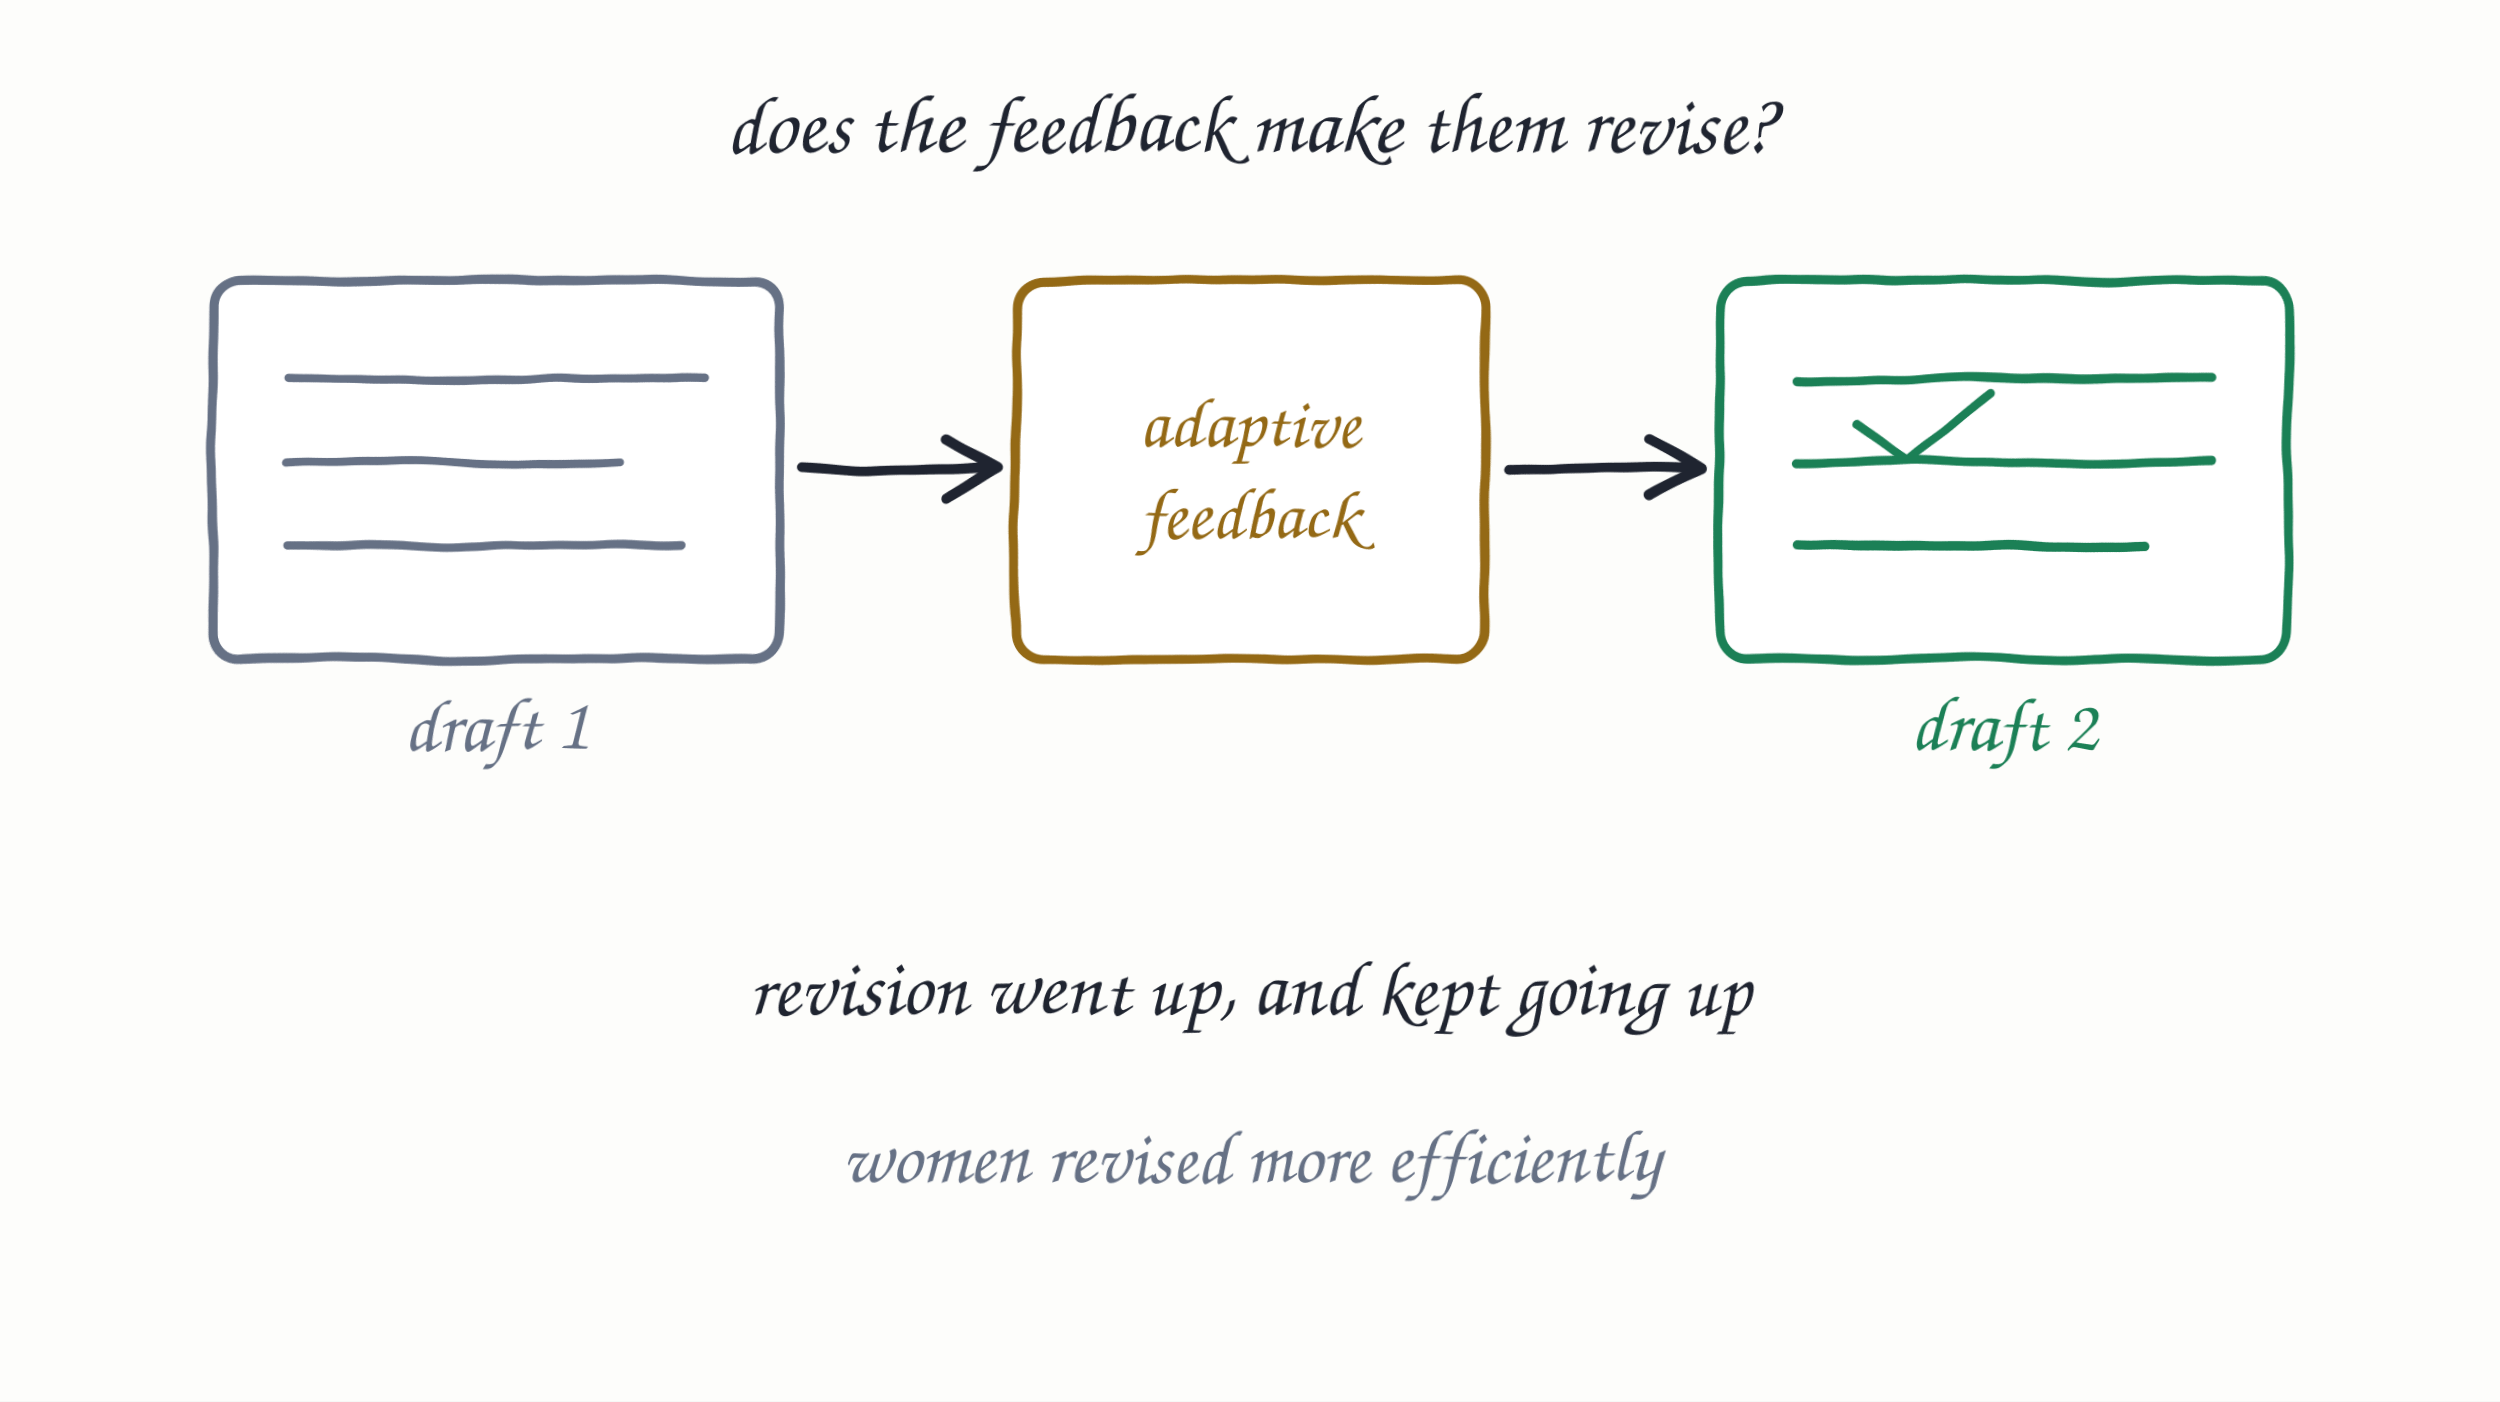
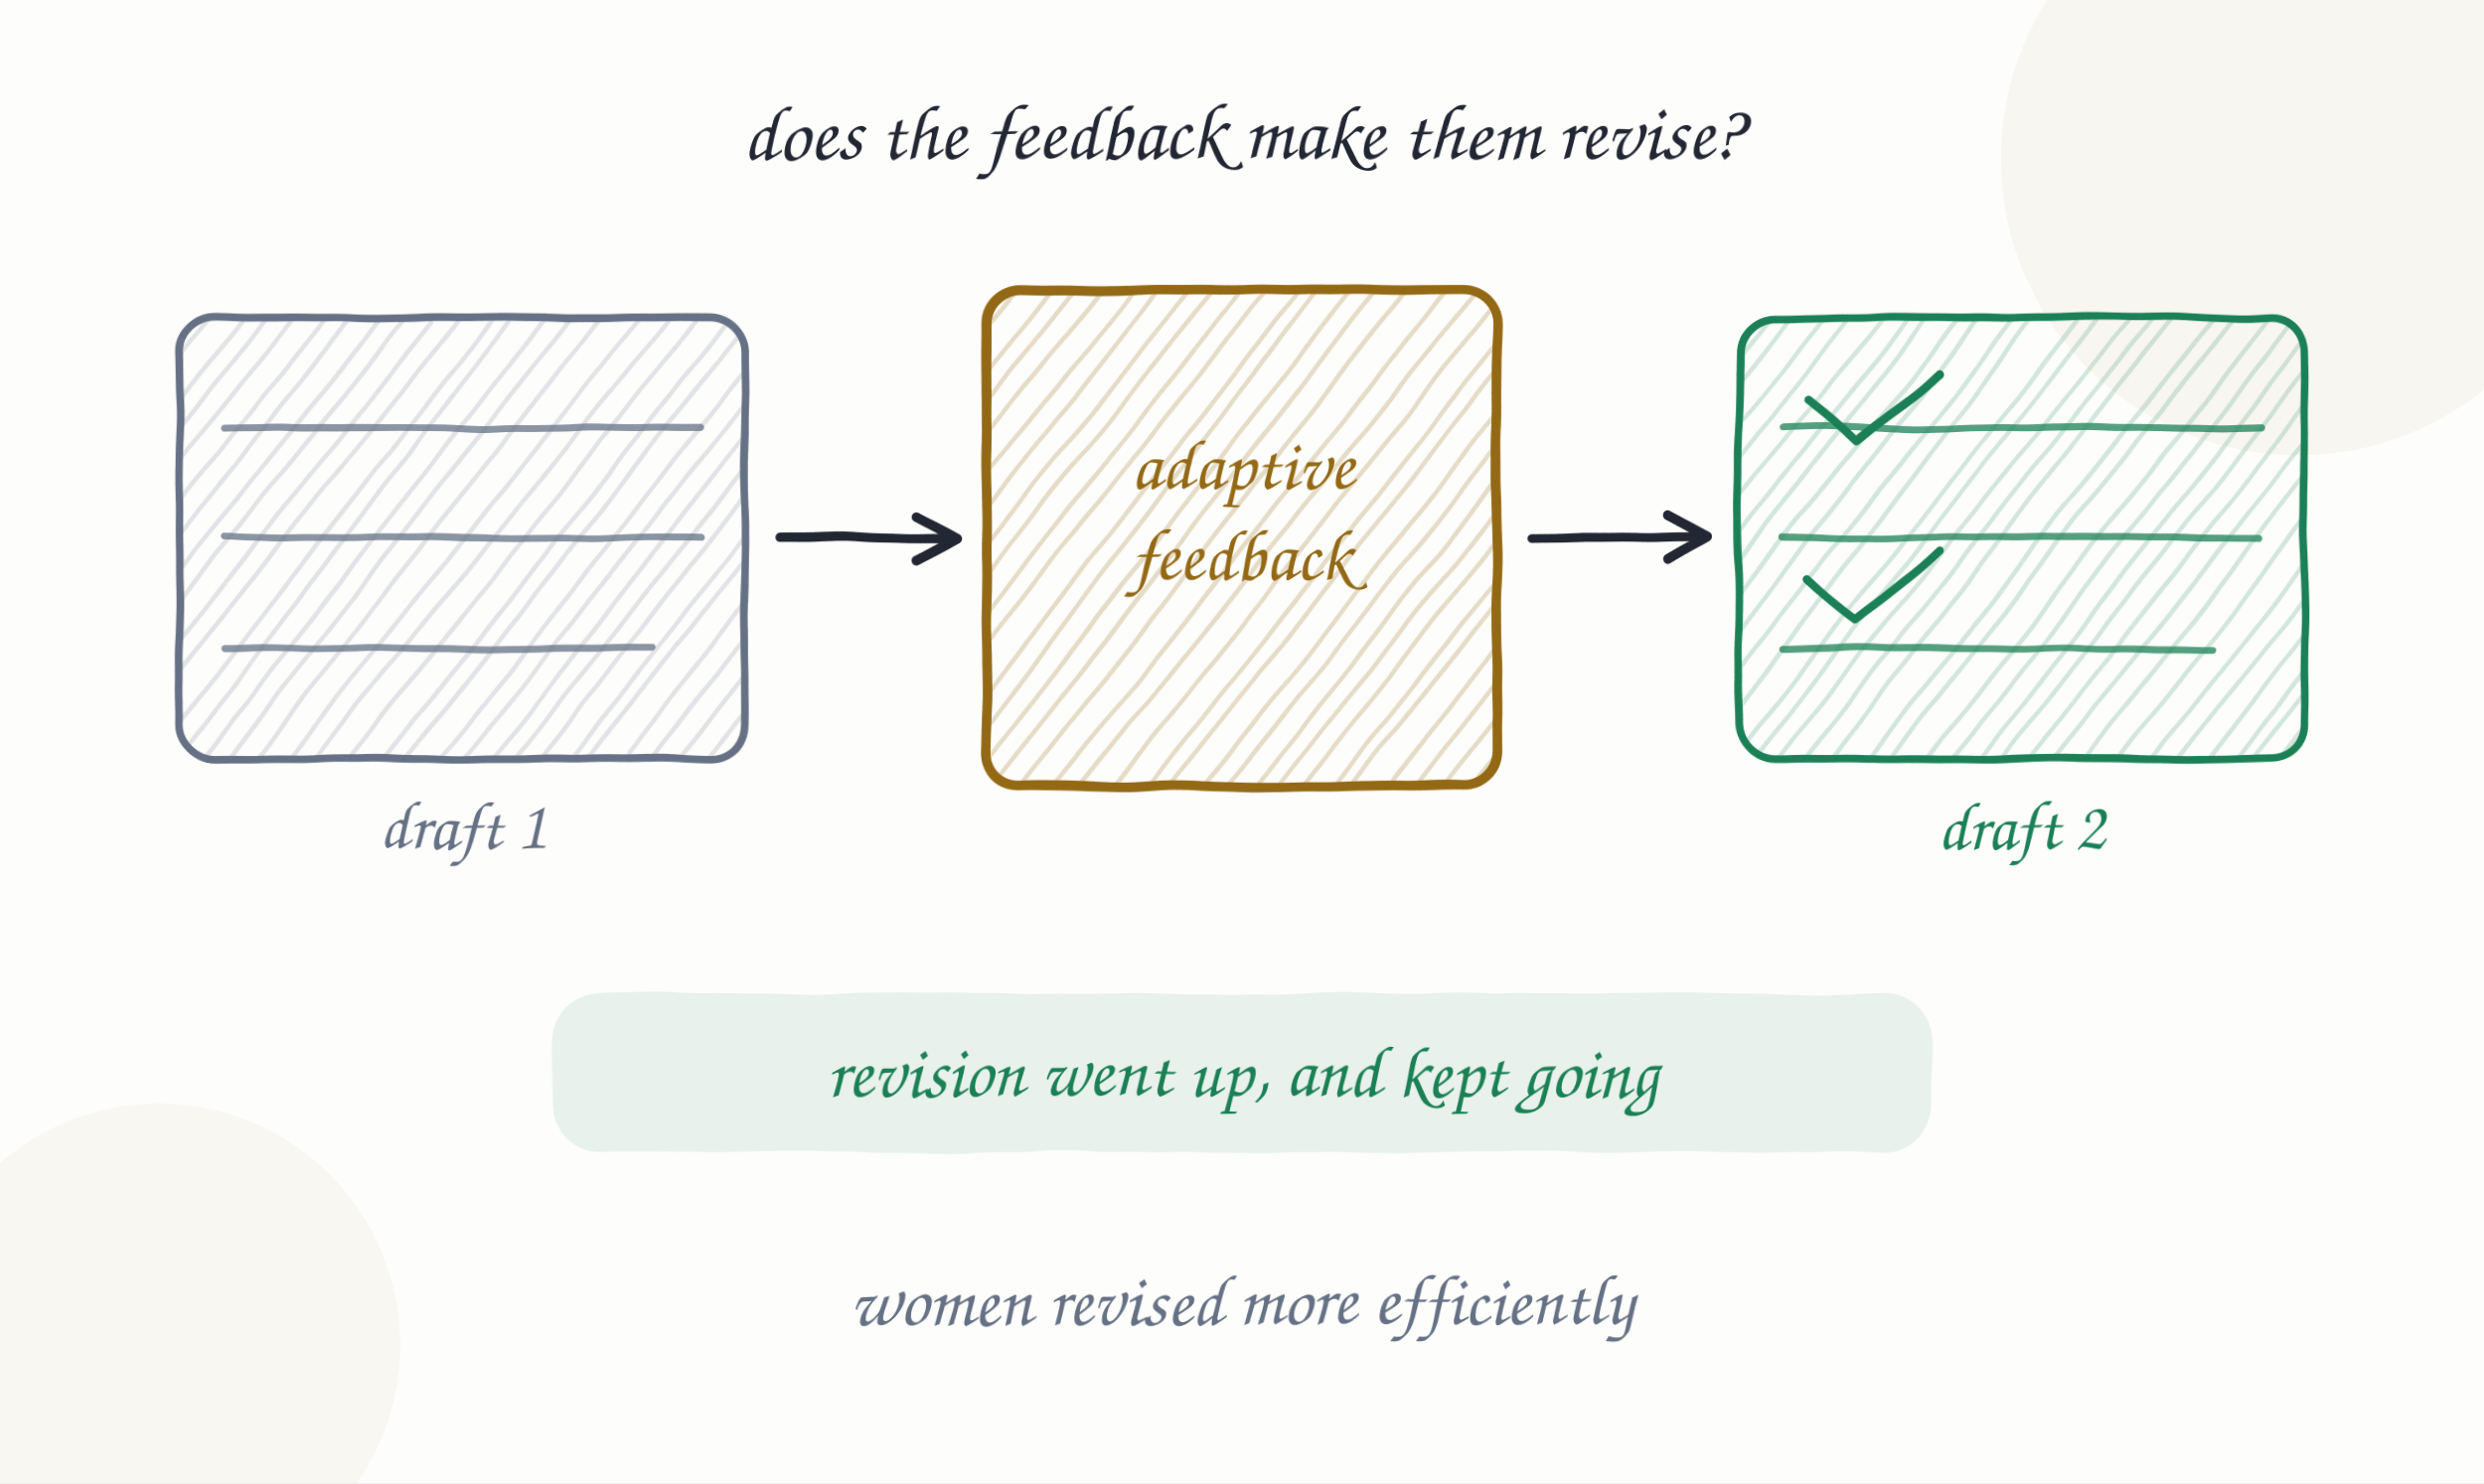
- <svg xmlns="http://www.w3.org/2000/svg" class="wb" viewBox="0 0 660 370" role="img" aria-label="Does adaptive writing support actually get learners to revise?">
+ <svg xmlns="http://www.w3.org/2000/svg" class="wb" viewBox="0 0 720 430" role="img" aria-label="Does adaptive writing support actually get learners to revise?">
  <defs>
-     <filter id="r13" x="-12%" y="-12%" width="124%" height="124%" filterUnits="objectBoundingBox">
-       <feTurbulence type="fractalNoise" baseFrequency="0.028" numOctaves="3" seed="13" result="n" />
-       <feDisplacementMap in="SourceGraphic" in2="n" scale="2.6" xChannelSelector="R" yChannelSelector="G" />
+     <filter id="r13" x="-10%" y="-10%" width="120%" height="120%">
+       <feTurbulence type="fractalNoise" baseFrequency="0.024" numOctaves="3" seed="13" result="n" />
+       <feDisplacementMap in="SourceGraphic" in2="n" scale="2.2" xChannelSelector="R" yChannelSelector="G" />
    </filter>
-     <marker id="ah13" viewBox="0 0 12 12" refX="9" refY="6" markerWidth="7" markerHeight="7" orient="auto-start-reverse">
-       <path d="M1 1 L10 6 L1 11" fill="none" stroke="#1f2430" stroke-width="1.8" stroke-linecap="round" stroke-linejoin="round" />
+     <filter id="soft13" x="-20%" y="-20%" width="140%" height="140%">
+       <feGaussianBlur stdDeviation="5" />
+     </filter>
+     <marker id="ah13_667185" viewBox="0 0 12 12" refX="9" refY="6" markerWidth="6.5" markerHeight="6.5" orient="auto-start-reverse">
+       <path d="M1.5 1.5 L10 6 L1.5 10.5" fill="none" stroke="#667185" stroke-width="2" stroke-linecap="round" stroke-linejoin="round" />
+     </marker>
+     <marker id="ah13_232733" viewBox="0 0 12 12" refX="9" refY="6" markerWidth="6.5" markerHeight="6.5" orient="auto-start-reverse">
+       <path d="M1.5 1.5 L10 6 L1.5 10.5" fill="none" stroke="#232733" stroke-width="2" stroke-linecap="round" stroke-linejoin="round" />
+     </marker>
+     <marker id="ah13_2563b8" viewBox="0 0 12 12" refX="9" refY="6" markerWidth="6.5" markerHeight="6.5" orient="auto-start-reverse">
+       <path d="M1.5 1.5 L10 6 L1.5 10.5" fill="none" stroke="#2563b8" stroke-width="2" stroke-linecap="round" stroke-linejoin="round" />
+     </marker>
+     <marker id="ah13_6b4fbb" viewBox="0 0 12 12" refX="9" refY="6" markerWidth="6.5" markerHeight="6.5" orient="auto-start-reverse">
+       <path d="M1.5 1.5 L10 6 L1.5 10.5" fill="none" stroke="#6b4fbb" stroke-width="2" stroke-linecap="round" stroke-linejoin="round" />
+     </marker>
+     <marker id="ah13_1b8056" viewBox="0 0 12 12" refX="9" refY="6" markerWidth="6.5" markerHeight="6.5" orient="auto-start-reverse">
+       <path d="M1.5 1.5 L10 6 L1.5 10.5" fill="none" stroke="#1b8056" stroke-width="2" stroke-linecap="round" stroke-linejoin="round" />
+     </marker>
+     <marker id="ah13_0f7d73" viewBox="0 0 12 12" refX="9" refY="6" markerWidth="6.5" markerHeight="6.5" orient="auto-start-reverse">
+       <path d="M1.5 1.5 L10 6 L1.5 10.5" fill="none" stroke="#0f7d73" stroke-width="2" stroke-linecap="round" stroke-linejoin="round" />
+     </marker>
+     <marker id="ah13_c23b52" viewBox="0 0 12 12" refX="9" refY="6" markerWidth="6.5" markerHeight="6.5" orient="auto-start-reverse">
+       <path d="M1.5 1.5 L10 6 L1.5 10.5" fill="none" stroke="#c23b52" stroke-width="2" stroke-linecap="round" stroke-linejoin="round" />
+     </marker>
+     <marker id="ah13_946915" viewBox="0 0 12 12" refX="9" refY="6" markerWidth="6.5" markerHeight="6.5" orient="auto-start-reverse">
+       <path d="M1.5 1.5 L10 6 L1.5 10.5" fill="none" stroke="#946915" stroke-width="2" stroke-linecap="round" stroke-linejoin="round" />
    </marker>
  </defs>
-   <rect width="660" height="370" fill="#fdfdfb" />
+   <rect width="720" height="430" fill="#fdfdfb" />
+   <circle cx="666" cy="46" r="86" fill="#946915" fill-opacity="0.05" />
+   <circle cx="46" cy="390" r="70" fill="#946915" fill-opacity="0.04" />
  <g filter="url(#r13)">
-     <text x="330" y="40" text-anchor="middle" font-family="'Caveat', 'Bradley Hand', cursive" font-size="22" font-weight="600" fill="#1f2430">does the feedback make them revise?</text>
-     <rect x="56" y="74" width="150" height="100" rx="7" fill="#fff" stroke="#667185" stroke-width="2.4" />
-     <path d="M76 100 h110 M76 122 h88 M76 144 h104" fill="none" stroke="#667185" stroke-width="2.2" stroke-linecap="round" stroke-linejoin="round" />
-     <text x="131" y="198" text-anchor="middle" font-family="'Caveat', 'Bradley Hand', cursive" font-size="20" font-weight="600" fill="#667185">draft 1</text>
-     <path d="M212 124 L262 124" fill="none" stroke="#1f2430" stroke-width="2.6" stroke-linecap="round" stroke-linejoin="round" marker-end="url(#ah13)" />
-     <rect x="268" y="74" width="124" height="100" rx="7" fill="#fff" stroke="#946915" stroke-width="2.4" />
-     <text x="330" y="118" text-anchor="middle" font-family="'Caveat', 'Bradley Hand', cursive" font-size="19" font-weight="600" fill="#946915">adaptive</text>
-     <text x="330" y="142" text-anchor="middle" font-family="'Caveat', 'Bradley Hand', cursive" font-size="19" font-weight="600" fill="#946915">feedback</text>
-     <path d="M398 124 L448 124" fill="none" stroke="#1f2430" stroke-width="2.6" stroke-linecap="round" stroke-linejoin="round" marker-end="url(#ah13)" />
-     <rect x="454" y="74" width="150" height="100" rx="7" fill="#fff" stroke="#1b8056" stroke-width="2.4" />
-     <path d="M474 100 h110 M474 122 h110 M474 144 h92" fill="none" stroke="#1b8056" stroke-width="2.4" stroke-linecap="round" stroke-linejoin="round" />
-     <path d="M490 112 l14 10 l22 -18" fill="none" stroke="#1b8056" stroke-width="2.2" stroke-linecap="round" stroke-linejoin="round" />
-     <text x="529" y="198" text-anchor="middle" font-family="'Caveat', 'Bradley Hand', cursive" font-size="20" font-weight="600" fill="#1b8056">draft 2</text>
-     <text x="330" y="268" text-anchor="middle" font-family="'Caveat', 'Bradley Hand', cursive" font-size="21" font-weight="600" fill="#1f2430">revision went up, and kept going up</text>
-     <text x="330" y="312" text-anchor="middle" font-family="'Caveat', 'Bradley Hand', cursive" font-size="20" font-weight="600" fill="#667185">women revised more efficiently</text>
+     <text x="360" y="46" text-anchor="middle" font-family="'Caveat','Bradley Hand',cursive" font-size="23" font-weight="600" fill="#232733">does the feedback make them revise?</text>
+     <clipPath id="c13_52_92">
+       <rect x="52" y="92" width="164" height="128" rx="10" />
+     </clipPath>
+     <g clip-path="url(#c13_52_92)" stroke="#667185" stroke-width="1.3" stroke-opacity="0.18" stroke-linecap="round">
+       <path d="M-48.8 219.2 L53.4 91.7" fill="none" />
+       <path d="M-37.4 219.8 L61.6 90.7" fill="none" />
+       <path d="M-31.4 221.4 L69.9 93.2" fill="none" />
+       <path d="M-22.2 218.5 L77.4 91.7" fill="none" />
+       <path d="M-16.9 218.7 L84.3 93.1" fill="none" />
+       <path d="M-7.9 219.4 L94.4 92.5" fill="none" />
+       <path d="M2.3 219.0 L100.8 93.0" fill="none" />
+       <path d="M9.5 219.1 L110.0 92.9" fill="none" />
+       <path d="M16.0 219.6 L118.5 90.8" fill="none" />
+       <path d="M25.4 219.6 L124.7 93.6" fill="none" />
+       <path d="M32.8 218.6 L133.6 91.6" fill="none" />
+       <path d="M42.8 221.5 L142.4 92.8" fill="none" />
+       <path d="M50.8 221.3 L148.9 90.8" fill="none" />
+       <path d="M59.5 219.2 L159.0 90.7" fill="none" />
+       <path d="M65.5 220.8 L165.7 91.3" fill="none" />
+       <path d="M74.8 219.4 L174.1 91.5" fill="none" />
+       <path d="M83.3 220.7 L185.8 91.4" fill="none" />
+       <path d="M91.3 219.8 L194.0 92.5" fill="none" />
+       <path d="M101.5 219.7 L202.0 92.7" fill="none" />
+       <path d="M110.4 221.3 L211.1 93.4" fill="none" />
+       <path d="M118.0 219.3 L218.6 91.6" fill="none" />
+       <path d="M127.9 219.5 L228.2 91.9" fill="none" />
+       <path d="M135.0 219.1 L236.0 92.2" fill="none" />
+       <path d="M142.7 220.1 L242.1 93.1" fill="none" />
+       <path d="M149.4 219.5 L250.2 93.0" fill="none" />
+       <path d="M157.3 219.1 L255.5 92.8" fill="none" />
+       <path d="M165.2 220.6 L264.9 92.9" fill="none" />
+       <path d="M171.0 218.9 L273.4 90.5" fill="none" />
+       <path d="M182.4 218.4 L280.3 90.8" fill="none" />
+       <path d="M189.0 219.7 L289.8 91.0" fill="none" />
+       <path d="M197.2 219.5 L298.0 92.1" fill="none" />
+       <path d="M204.6 220.6 L307.7 91.4" fill="none" />
+       <path d="M215.1 221.0 L314.4 91.3" fill="none" />
+       <path d="M222.3 218.7 L323.7 92.9" fill="none" />
+       <path d="M229.4 221.5 L331.7 92.8" fill="none" />
+       <path d="M239.0 219.2 L339.6 93.3" fill="none" />
+       <path d="M247.2 219.8 L348.2 90.7" fill="none" />
+       <path d="M255.9 218.7 L356.8 93.1" fill="none" />
+       <path d="M261.2 221.4 L362.5 91.2" fill="none" />
+       <path d="M270.8 218.4 L371.1 90.5" fill="none" />
+       <path d="M280.7 219.9 L379.2 91.9" fill="none" />
+       <path d="M286.8 220.8 L388.2 92.6" fill="none" />
+       <path d="M294.5 221.5 L394.3 91.6" fill="none" />
+       <path d="M303.9 218.4 L404.5 92.2" fill="none" />
+       <path d="M312.0 219.5 L410.1 93.3" fill="none" />
+     </g>
+     <rect x="52" y="92" width="164" height="128" rx="10" fill="none" stroke="#667185" stroke-width="2.2" />
+     <path d="M65 124 h138" fill="none" stroke="#667185" stroke-width="2.0" stroke-linecap="round" stroke-linejoin="round" stroke-opacity="0.75" />
+     <path d="M65 156 h138" fill="none" stroke="#667185" stroke-width="2.0" stroke-linecap="round" stroke-linejoin="round" stroke-opacity="0.75" />
+     <path d="M65 188 h124" fill="none" stroke="#667185" stroke-width="2.0" stroke-linecap="round" stroke-linejoin="round" stroke-opacity="0.75" />
+     <text x="134" y="246" text-anchor="middle" font-family="'Caveat','Bradley Hand',cursive" font-size="20" font-weight="600" fill="#667185">draft 1</text>
+     <path d="M226 156 L276 156" fill="none" stroke="#232733" stroke-width="2.6" stroke-linecap="round" stroke-linejoin="round" marker-end="url(#ah13_232733)" />
+     <clipPath id="c13_286_84">
+       <rect x="286" y="84" width="148" height="144" rx="10" />
+     </clipPath>
+     <g clip-path="url(#c13_286_84)" stroke="#946915" stroke-width="1.3" stroke-opacity="0.22" stroke-linecap="round">
+       <path d="M172.7 227.2 L287.4 83.7" fill="none" />
+       <path d="M184.1 227.8 L295.6 82.7" fill="none" />
+       <path d="M190.1 229.4 L303.9 85.2" fill="none" />
+       <path d="M199.3 226.5 L311.4 83.7" fill="none" />
+       <path d="M204.6 226.7 L318.3 85.1" fill="none" />
+       <path d="M213.6 227.4 L328.4 84.5" fill="none" />
+       <path d="M223.8 227.0 L334.8 85.0" fill="none" />
+       <path d="M231.0 227.1 L344.0 84.9" fill="none" />
+       <path d="M237.5 227.6 L352.5 82.8" fill="none" />
+       <path d="M246.9 227.6 L358.7 85.6" fill="none" />
+       <path d="M254.3 226.6 L367.6 83.6" fill="none" />
+       <path d="M264.3 229.5 L376.4 84.8" fill="none" />
+       <path d="M272.3 229.3 L382.9 82.8" fill="none" />
+       <path d="M281.0 227.2 L393.0 82.7" fill="none" />
+       <path d="M287.0 228.8 L399.7 83.3" fill="none" />
+       <path d="M296.3 227.4 L408.1 83.5" fill="none" />
+       <path d="M304.8 228.7 L419.8 83.4" fill="none" />
+       <path d="M312.8 227.8 L428.0 84.5" fill="none" />
+       <path d="M323.0 227.7 L436.0 84.7" fill="none" />
+       <path d="M331.9 229.3 L445.1 85.4" fill="none" />
+       <path d="M339.5 227.3 L452.6 83.6" fill="none" />
+       <path d="M349.4 227.5 L462.2 83.9" fill="none" />
+       <path d="M356.5 227.1 L470.0 84.2" fill="none" />
+       <path d="M364.2 228.1 L476.1 85.1" fill="none" />
+       <path d="M370.9 227.5 L484.2 85.0" fill="none" />
+       <path d="M378.8 227.1 L489.5 84.8" fill="none" />
+       <path d="M386.7 228.6 L498.9 84.9" fill="none" />
+       <path d="M392.5 226.9 L507.4 82.5" fill="none" />
+       <path d="M403.9 226.4 L514.3 82.8" fill="none" />
+       <path d="M410.5 227.7 L523.8 83.0" fill="none" />
+       <path d="M418.7 227.5 L532.0 84.1" fill="none" />
+       <path d="M426.1 228.6 L541.7 83.4" fill="none" />
+       <path d="M436.6 229.0 L548.4 83.3" fill="none" />
+       <path d="M443.8 226.7 L557.7 84.9" fill="none" />
+       <path d="M450.9 229.5 L565.7 84.8" fill="none" />
+       <path d="M460.5 227.2 L573.6 85.3" fill="none" />
+       <path d="M468.7 227.8 L582.2 82.7" fill="none" />
+       <path d="M477.4 226.7 L590.8 85.1" fill="none" />
+       <path d="M482.7 229.4 L596.5 83.2" fill="none" />
+       <path d="M492.3 226.4 L605.1 82.5" fill="none" />
+       <path d="M502.2 227.9 L613.2 83.9" fill="none" />
+       <path d="M508.3 228.8 L622.2 84.6" fill="none" />
+       <path d="M516.0 229.5 L628.3 83.6" fill="none" />
+       <path d="M525.4 226.4 L638.5 84.2" fill="none" />
+       <path d="M533.5 227.5 L644.1 85.3" fill="none" />
+       <path d="M541.2 228.1 L653.5 82.4" fill="none" />
+     </g>
+     <rect x="286" y="84" width="148" height="144" rx="10" fill="none" stroke="#946915" stroke-width="2.8" />
+     <text x="360" y="142" text-anchor="middle" font-family="'Caveat','Bradley Hand',cursive" font-size="21" font-weight="600" fill="#946915">adaptive</text>
+     <text x="360" y="168" text-anchor="middle" font-family="'Caveat','Bradley Hand',cursive" font-size="21" font-weight="600" fill="#946915">feedback</text>
+     <path d="M444 156 L494 156" fill="none" stroke="#232733" stroke-width="2.6" stroke-linecap="round" stroke-linejoin="round" marker-end="url(#ah13_232733)" />
+     <clipPath id="c15_504_92">
+       <rect x="504" y="92" width="164" height="128" rx="10" />
+     </clipPath>
+     <g clip-path="url(#c15_504_92)" stroke="#1b8056" stroke-width="1.3" stroke-opacity="0.18" stroke-linecap="round">
+       <path d="M403.6 219.9 L502.5 93.0" fill="none" />
+       <path d="M412.0 220.9 L512.5 92.0" fill="none" />
+       <path d="M419.2 220.6 L519.1 90.9" fill="none" />
+       <path d="M428.2 219.1 L528.9 91.4" fill="none" />
+       <path d="M437.8 220.2 L536.1 91.4" fill="none" />
+       <path d="M444.4 218.9 L546.4 91.5" fill="none" />
+       <path d="M453.7 219.9 L552.8 92.8" fill="none" />
+       <path d="M460.8 220.1 L558.8 91.4" fill="none" />
+       <path d="M466.5 219.3 L568.1 91.9" fill="none" />
+       <path d="M475.6 220.2 L573.6 92.0" fill="none" />
+       <path d="M483.2 220.7 L583.8 91.9" fill="none" />
+       <path d="M492.3 221.0 L589.6 90.7" fill="none" />
+       <path d="M501.8 220.4 L601.9 93.2" fill="none" />
+       <path d="M507.9 220.3 L609.3 90.7" fill="none" />
+       <path d="M515.7 219.0 L617.0 93.2" fill="none" />
+       <path d="M523.5 219.3 L624.4 92.2" fill="none" />
+       <path d="M530.9 219.9 L630.1 91.7" fill="none" />
+       <path d="M541.2 220.8 L641.8 92.1" fill="none" />
+       <path d="M548.7 218.9 L648.0 91.4" fill="none" />
+       <path d="M557.7 221.2 L657.2 92.7" fill="none" />
+       <path d="M565.1 221.1 L665.5 91.7" fill="none" />
+       <path d="M573.4 220.9 L671.8 93.1" fill="none" />
+       <path d="M579.3 221.0 L680.4 91.4" fill="none" />
+       <path d="M589.3 218.7 L688.0 91.6" fill="none" />
+       <path d="M595.9 219.3 L695.5 93.1" fill="none" />
+       <path d="M605.1 218.9 L704.3 90.6" fill="none" />
+       <path d="M614.1 219.7 L714.2 90.6" fill="none" />
+       <path d="M622.9 220.9 L723.4 92.7" fill="none" />
+       <path d="M630.3 221.0 L733.0 91.5" fill="none" />
+       <path d="M640.1 220.4 L737.3 91.7" fill="none" />
+       <path d="M647.5 221.3 L747.0 90.7" fill="none" />
+       <path d="M653.8 218.7 L753.9 92.5" fill="none" />
+       <path d="M660.9 219.5 L762.0 90.8" fill="none" />
+       <path d="M669.5 219.2 L769.7 92.1" fill="none" />
+       <path d="M676.7 219.2 L776.9 92.2" fill="none" />
+       <path d="M684.6 219.5 L787.0 93.4" fill="none" />
+       <path d="M693.9 219.1 L794.5 91.1" fill="none" />
+       <path d="M701.6 218.7 L802.1 92.5" fill="none" />
+       <path d="M709.3 220.5 L809.7 92.7" fill="none" />
+       <path d="M716.3 219.1 L817.2 92.3" fill="none" />
+       <path d="M721.6 221.3 L821.8 91.3" fill="none" />
+       <path d="M731.6 220.6 L831.3 93.3" fill="none" />
+       <path d="M739.6 220.1 L838.8 92.6" fill="none" />
+       <path d="M746.6 220.7 L848.9 92.4" fill="none" />
+       <path d="M753.4 221.5 L855.6 93.1" fill="none" />
+       <path d="M760.1 221.0 L862.3 92.7" fill="none" />
+     </g>
+     <rect x="504" y="92" width="164" height="128" rx="10" fill="none" stroke="#1b8056" stroke-width="2.2" />
+     <path d="M517 124 h138" fill="none" stroke="#1b8056" stroke-width="2.0" stroke-linecap="round" stroke-linejoin="round" stroke-opacity="0.75" />
+     <path d="M517 156 h138" fill="none" stroke="#1b8056" stroke-width="2.0" stroke-linecap="round" stroke-linejoin="round" stroke-opacity="0.75" />
+     <path d="M517 188 h124" fill="none" stroke="#1b8056" stroke-width="2.0" stroke-linecap="round" stroke-linejoin="round" stroke-opacity="0.75" />
+     <path d="M524 116 l14 12 l24 -20" fill="none" stroke="#1b8056" stroke-width="2.4" stroke-linecap="round" stroke-linejoin="round" />
+     <path d="M524 168 l14 12 l24 -20" fill="none" stroke="#1b8056" stroke-width="2.4" stroke-linecap="round" stroke-linejoin="round" />
+     <text x="586" y="246" text-anchor="middle" font-family="'Caveat','Bradley Hand',cursive" font-size="20" font-weight="600" fill="#1b8056">draft 2</text>
+     <rect x="160" y="288" width="400" height="46" rx="14" fill="#1b8056" fill-opacity="0.09" />
+     <text x="360" y="318" text-anchor="middle" font-family="'Caveat','Bradley Hand',cursive" font-size="21" font-weight="600" fill="#1b8056">revision went up, and kept going</text>
+     <text x="360" y="384" text-anchor="middle" font-family="'Caveat','Bradley Hand',cursive" font-size="21" font-weight="600" fill="#667185">women revised more efficiently</text>
  </g>
</svg>
